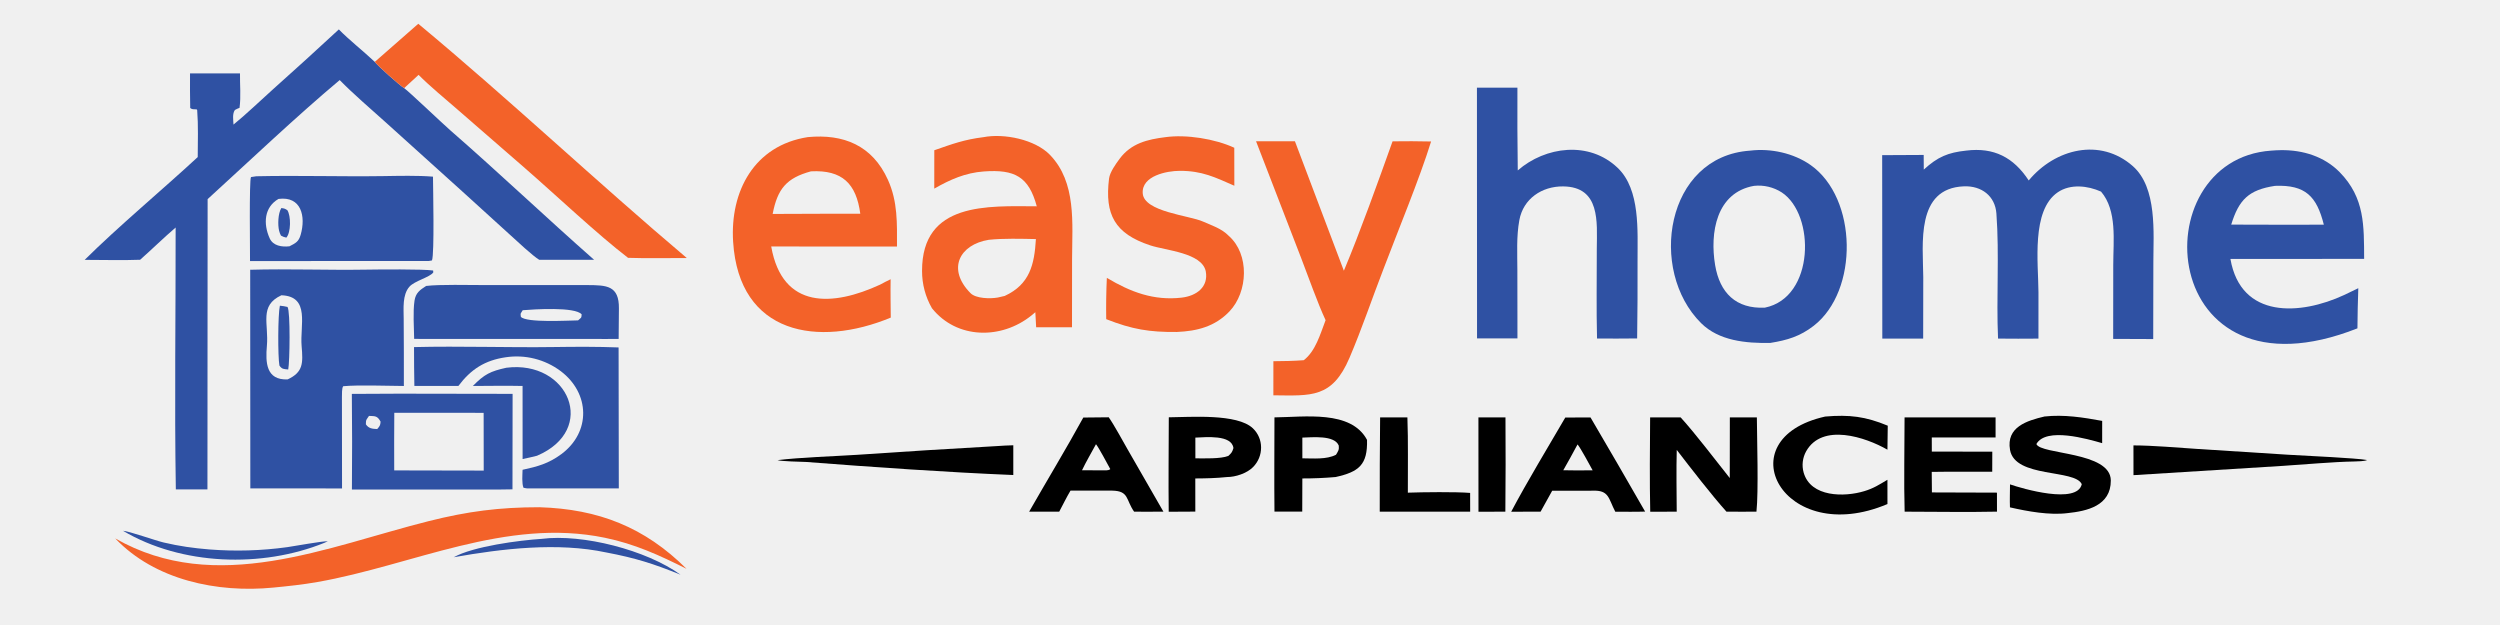
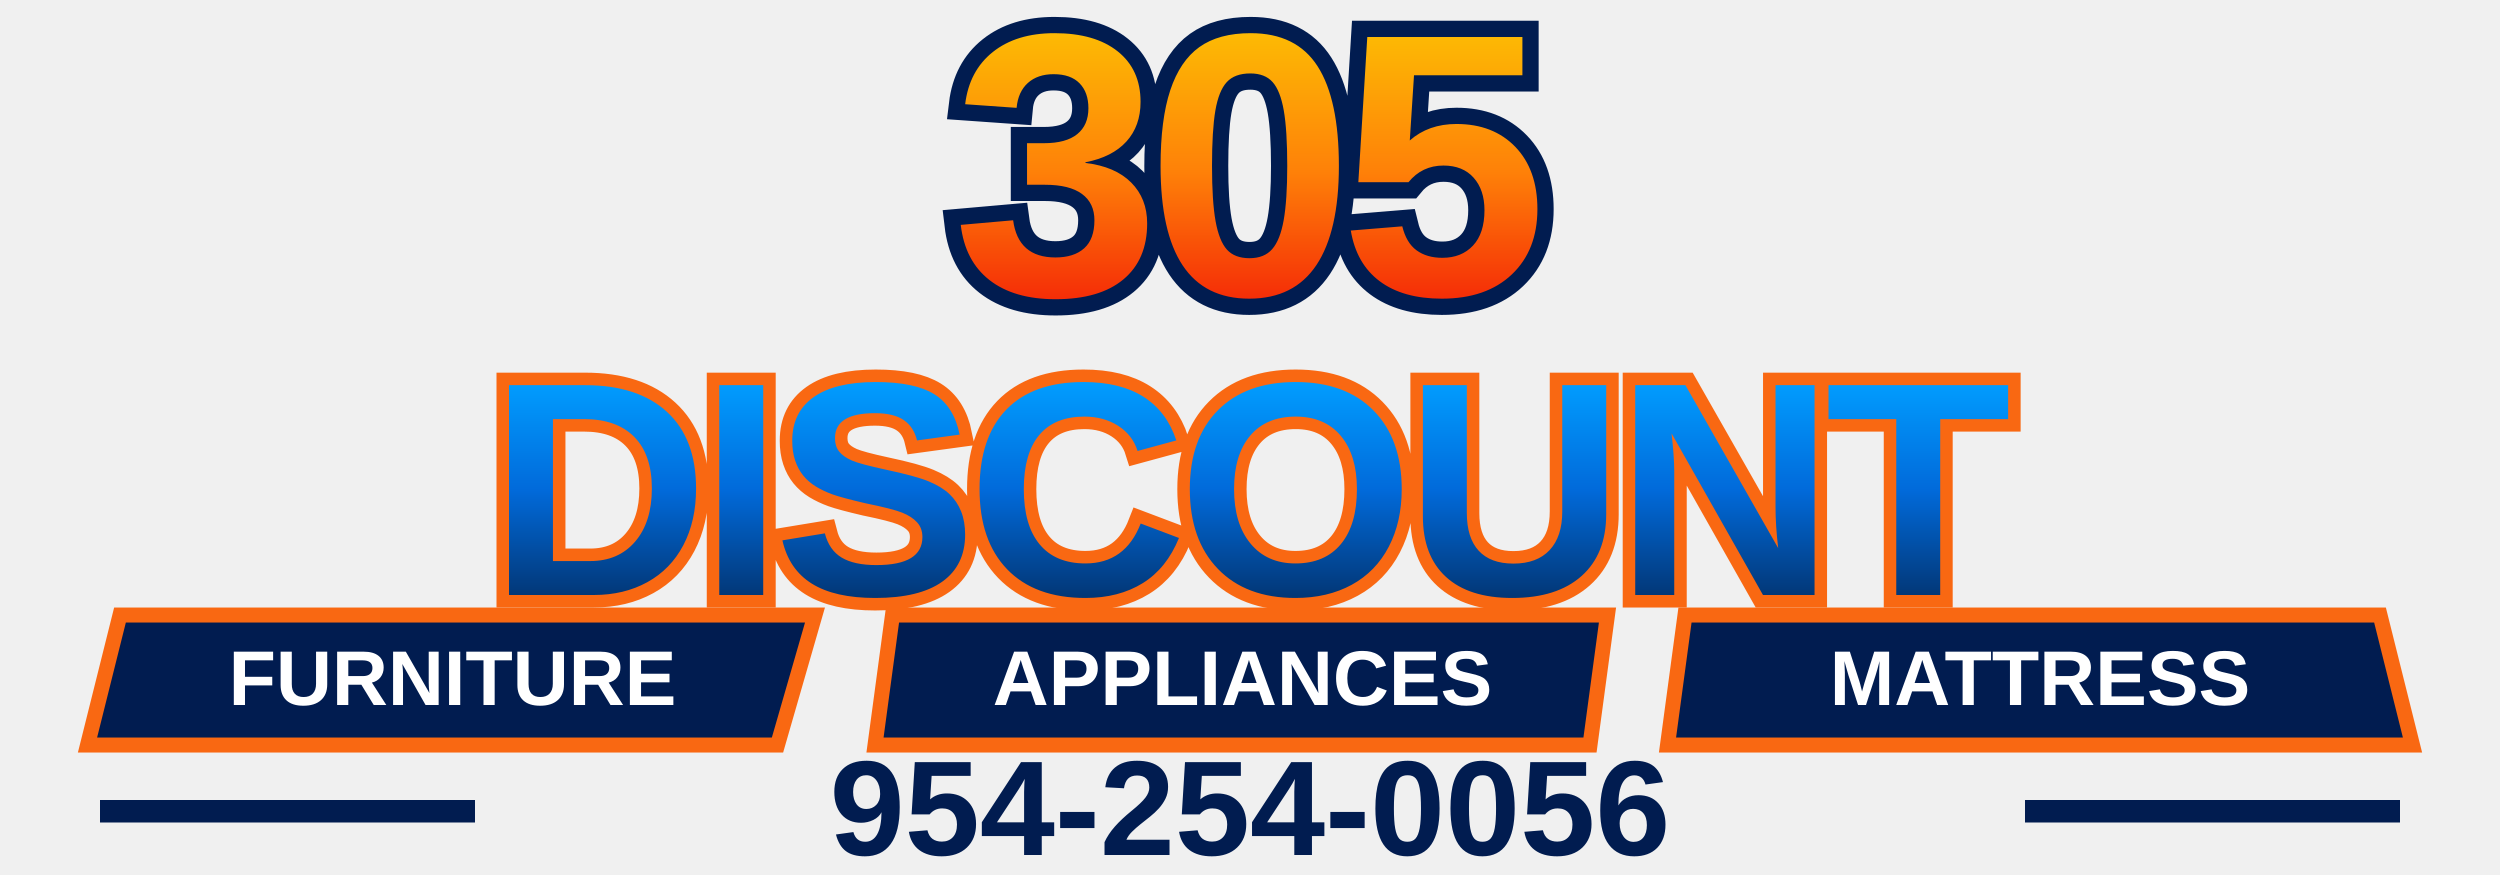
- <svg xmlns="http://www.w3.org/2000/svg" width="1600" height="400" viewBox="0 0 1600 400">
-   <path fill="#2F51A3" d="M216.871 18.817C222.748 24.996 233.05 33.129 239.861 39.607C241.901 42.274 255.599 54.499 258.655 56.407C261.146 58.029 283.593 79.392 288.112 83.328C319.176 110.388 349.325 139.075 380.245 166.291L345.132 166.293C340.828 163.674 330.947 154.39 326.849 150.67L296.142 122.765L246.982 78.414C237.618 69.985 226.061 60.108 217.409 51.242C189.844 74.332 159.551 103.116 132.877 127.443L132.764 313.218L112.533 313.214C111.613 258.031 112.485 200.96 112.408 145.613C105.187 151.789 97.051 159.717 89.692 166.248C78.806 166.689 65.287 166.31 54.196 166.311C75.37 145.272 104.034 121.356 126.544 100.534C126.594 90.588 126.954 80.354 126.201 70.478C126.113 69.317 123.463 70.682 121.734 69.113C121.592 61.732 121.552 54.349 121.615 46.967L153.593 46.996C153.493 54.444 154.269 61.513 153.313 69.015C152.152 69.408 151.411 69.825 150.336 70.392C148.625 72.745 149.273 76.715 149.441 79.737C157.309 73.346 166.823 64.247 174.629 57.224C188.831 44.556 202.912 31.753 216.871 18.817Z" />
-   <path fill="#2F51A3" d="M160.126 172.649C183.984 171.941 209.966 172.983 234.038 172.573C241.859 172.44 270.926 172.158 277.221 173.131L277.293 174.371C275.049 177.495 265.306 179.752 262.007 183.509C257.452 188.697 258.327 197.335 258.361 204.079C258.431 218.376 258.537 232.701 258.47 247.031C248.388 246.953 228.986 246.267 219.644 247.181C218.723 248.421 218.881 252.274 218.834 254.062L218.905 312.599L160.21 312.585L160.126 172.649ZM184.09 242.821C194.086 238.192 193.978 232.394 193.034 221.516C191.883 208.242 198.687 189.654 180.091 188.969C165.684 195.684 172.085 206.944 170.81 221.361C169.868 232.018 170.286 243.398 184.09 242.821Z" />
-   <path fill="#2F51A3" d="M179.118 195.648C181 195.802 182.164 196.044 184.013 196.442C185.922 199.179 185.448 231.992 184.461 236.469C181.464 236.158 180.523 236.328 178.832 233.975C177.761 228.037 177.848 201.359 179.118 195.648Z" />
-   <path fill="#2F51A3" d="M1120.07 96.411C1133.16 94.792 1147.89 97.951 1158.79 105.624C1188.88 126.811 1189.68 186.09 1160.76 208.517C1152.02 215.29 1143.82 217.726 1133 219.472C1117.42 219.77 1100.13 218.147 1088.72 206.818C1054.69 173.044 1065.92 100.092 1120.07 96.411ZM1129.5 196.898C1161.48 190.477 1161.87 137.323 1140.33 123.153C1135.07 119.767 1128.8 118.282 1122.58 118.945C1098.33 123.211 1094.24 149.09 1097.68 169.678C1100.65 187.437 1111.01 197.762 1129.5 196.898Z" />
-   <path fill="#2F51A3" d="M1298.38 115.492C1315.31 95.165 1344.1 87.964 1364.97 106.289C1380.71 120.115 1378.17 149.133 1378.15 167.821L1378.06 217L1352.43 216.896L1352.48 169.511C1352.49 154.063 1355.07 134.843 1344.68 122.639C1336.14 118.802 1325.06 117.545 1316.97 123.062C1299.93 134.69 1304.53 168.354 1304.62 187.109L1304.61 216.711C1295.99 216.796 1287.37 216.792 1278.75 216.699C1277.58 190.296 1279.64 163 1277.7 136.664C1276.88 125.413 1268.17 118.809 1256.88 119.256C1225.98 120.479 1230.7 155.939 1230.89 177.356C1230.93 190.465 1230.91 203.575 1230.83 216.684L1204.68 216.705L1204.59 99.299L1231.16 99.162L1231.22 108.55C1240.11 100.368 1246.77 97.617 1258.34 96.391C1276.16 94.162 1288.69 100.743 1298.38 115.492Z" />
-   <path fill="#2F51A3" d="M1453.54 96.403C1455.66 96.231 1457.78 96.127 1459.91 96.089C1473.85 95.958 1487.52 100.114 1497.41 110.21C1513.57 126.716 1512.91 144.523 1513.05 165.685L1427.47 165.72C1434.18 204.354 1472.37 201.743 1500.23 188.812L1509.31 184.444C1509.01 193.006 1508.82 201.572 1508.76 210.14C1380.51 260.78 1370.02 102.17 1453.54 96.403ZM1427.98 143.746L1462.11 143.834L1487.25 143.793C1482.7 125.708 1475.55 118.176 1456.04 118.942C1439.11 121.516 1432.89 127.82 1427.98 143.746Z" />
-   <path fill="#F36229" d="M629.382 87.791C642.564 85.215 662.421 89.243 671.969 99.115C689.009 116.734 686.208 142.941 686.124 165.648L686.079 209.441L663.134 209.446L662.615 199.822C661.775 200.55 660.921 201.263 660.054 201.961C640.965 217.297 612.459 217.281 596.438 197.258C592.265 190.002 590.084 181.773 590.115 173.403C590.006 129.09 632.297 131.907 663.531 132.034C658.431 113.123 649.542 108.282 629.649 109.729C617.874 110.586 608.079 114.894 597.93 120.723L597.949 96.158C609.584 92.102 617.164 89.303 629.382 87.791ZM643.017 189.395C659.121 181.973 662.015 169.219 662.975 153.01C653.612 152.813 642.083 152.496 632.828 153.473C614.108 156.509 605.835 172.135 621.126 187.613C624.558 191.087 633.668 191.316 638.653 190.405C640.12 190.125 641.576 189.788 643.017 189.395Z" />
-   <path fill="#F36229" d="M516.99 87.751C539.765 85.593 558.298 92.972 568.281 115.106C574.594 129.102 574.092 142.785 574.076 157.777L493.576 157.756C500.741 198.326 533.28 196.03 563.263 182.168C564.79 181.232 568.268 179.594 570.003 178.709C569.85 186.798 570.023 195.158 570.089 203.268C523.726 222.49 472.934 214.28 469.197 154.695C467.169 122.364 482.708 93.098 516.99 87.751ZM494.5 136.922L526.953 136.802L550.585 136.799C548.012 117.483 539.003 108.645 519.055 109.65C503.348 113.903 497.594 120.863 494.5 136.922Z" />
-   <path fill="#2F51A3" d="M945.239 56.095L971.148 56.114C971.057 73.767 971.13 91.42 971.368 109.071C989.04 93.675 1017.1 89.979 1035.36 107.482C1049.89 121.413 1047.97 147.857 1048.03 166.796C1048.1 183.399 1048.01 200.002 1047.77 216.604C1039.39 216.774 1030.52 216.651 1022.1 216.655C1021.62 197.997 1021.97 177.762 1021.95 158.984C1022.06 142.222 1024.34 119.519 1000.39 119.301C986.825 119.178 974.876 127.162 972.372 140.93C970.445 151.522 971.101 162.26 971.116 173.066L971.171 216.579L945.307 216.592L945.239 56.095Z" />
-   <path fill="#F36229" d="M803.865 90.394L828.745 90.395L860.075 173.275C870.379 148.759 882.183 115.811 891.238 90.455C899.459 90.325 907.682 90.356 915.902 90.55C908.603 114.153 894.409 148.394 885.46 172.068C878.117 191.011 871.667 210.304 863.673 229.018C852.577 254.99 839.159 253.218 814.953 253L814.97 231.181C821.702 231.117 827.698 231.039 834.407 230.53C841.987 224.679 844.917 213.931 848.381 204.918C843.268 193.958 837.289 176.957 832.846 165.428L803.865 90.394Z" />
-   <path fill="#2F51A3" d="M164.012 112.81C190.896 112.195 218.204 113.112 245.133 112.709C255.247 112.557 267.222 112.24 277.109 113.058C277.152 120.267 278.104 162.383 276.472 166.676L274.414 167.035L160.013 167.075C160.048 160.781 159.43 115.559 160.628 113.322L164.012 112.81ZM185.245 157.632C189.216 155.592 191.14 154.715 192.422 150.284C195.817 138.548 192.889 125.376 178.221 127.314C169.058 132.629 168.382 143.176 172.593 152.523C174.755 157.321 180.318 158.19 185.245 157.632Z" />
-   <path fill="#2F51A3" d="M180.047 133.156C181.976 133.404 182.217 133.471 183.872 134.489C186.285 138.109 186.241 148.819 183.256 152.082C181.646 151.733 181.296 151.55 179.822 150.801C179.296 149.818 178.895 148.773 178.628 147.69C177.694 143.876 177.921 136.615 180.047 133.156Z" />
-   <path fill="#2F51A3" d="M255.508 251.951L328.067 252.069L327.984 313.175C318.21 313.399 307.867 313.265 298.047 313.3L225.223 313.302C225.415 292.901 225.4 272.498 225.175 252.098L255.508 251.951ZM252.301 301.057L309.58 301.175L309.53 264.214L252.351 264.198C252.33 276.398 252.163 288.883 252.301 301.057ZM241.408 274.592C242.998 272.761 243.409 272.31 243.578 269.849C241.504 266.129 240.228 266.328 236.155 266.182C234.218 269.172 234.229 268.276 234.164 271.578C235.981 274.322 238.394 274.432 241.408 274.592Z" />
-   <path fill="#F36229" d="M745.769 87.795C759.174 85.901 777.621 88.857 789.94 94.565L789.98 118.872C777.626 113.463 769.398 109.303 755.017 109.335C746.876 109.353 730.528 112.467 731.349 123.782C732.206 135.594 761.165 137.877 769.9 141.785C775.522 144.301 781.81 146.201 786.443 150.985C799.793 162.754 798.751 186.809 786.859 199.292C777.591 209.02 766.13 211.923 753.169 212.462C735.588 212.627 724.59 210.796 707.982 204.268C707.84 195.451 707.972 186.632 708.379 177.824C723.502 186.889 738.467 192.555 756.29 190.482C765.773 189.38 773.555 183.651 771.681 173.571C769.113 161.726 746.213 160.373 736.1 157.02C713.437 149.506 706.955 137.32 709.785 114.312C710.288 110.222 714.13 104.879 716.637 101.518C723.959 91.702 734.379 89.218 745.769 87.795Z" />
-   <path fill="#F36229" d="M267.697 15.213C325.862 63.516 381.705 116.25 439.558 165.141C427.597 165.11 413.746 165.431 401.95 165.013C382.51 150.122 355.576 124.672 335.896 107.558L292.807 70.105C285.279 63.559 274.713 54.834 267.891 47.91L258.655 56.407C255.599 54.499 241.901 42.274 239.861 39.607L267.697 15.213Z" />
-   <path fill="#F36229" d="M345.246 324.626C382.998 325.789 412.556 337.365 439.375 364.043C422.07 355.374 406.254 348.102 387.015 344.143C323.924 331.157 264.024 361.792 203.132 372.5C193.798 374.141 184.3 375.152 174.891 376.06C139.101 379.567 99.206 371.304 73.737 344.586C138.318 381.52 209.431 349.82 274.444 333.505C299.401 327.242 319.522 324.632 345.246 324.626Z" />
-   <path fill="#2F51A3" d="M264.977 222.14C294.801 221.389 325.189 222.543 355.07 222.097C368.356 221.899 382.687 221.837 395.901 222.365L396.035 312.59L337.305 312.575C336.868 312.563 335.541 312.261 335.034 312.159C333.883 309.353 334.361 303.9 334.447 300.664C344.081 298.586 351.138 296.663 359.24 290.655C378.25 276.556 377.708 251.71 358.767 237.454C348.709 229.959 336.075 226.789 323.67 228.65C310.305 230.587 301.336 236.378 293.37 247.01L265.197 247.012C264.964 238.948 265.043 230.248 264.977 222.14Z" />
-   <path fill="#2F51A3" d="M272.746 183.007C281.147 181.947 300.631 182.449 309.691 182.442L376.088 182.453C388.113 182.534 396.273 182.649 396.103 197.421C396.029 203.823 396.018 210.478 395.935 216.904L388.767 216.94L265.059 216.896C264.935 209.439 264.232 199.544 265.285 192.448C266.029 187.434 268.792 185.534 272.746 183.007ZM369.971 205.042C372.286 202.916 372.014 203.809 372.264 201.196C368.009 196.207 341.554 197.963 334.543 198.543C332.947 201.206 333.05 200.217 333.368 202.798C337.003 206.702 363.56 205.104 369.971 205.042Z" />
-   <path d="M1056.08 267.15L1075.6 267.123C1085.39 277.877 1097.71 294.277 1107.05 305.953L1107.1 267.139L1124.39 267.139C1124.49 281.248 1125.51 314.615 1124.13 327.46C1117.85 327.579 1111.22 327.458 1104.92 327.448C1095.6 317.086 1081.77 299.185 1073.12 287.935C1072.78 300.881 1073.03 314.467 1073.1 327.465L1056.15 327.527C1055.72 307.897 1055.93 286.834 1056.08 267.15Z" />
-   <path d="M1218.92 267.142L1277.17 267.131L1277.17 279.958L1236.34 279.986L1236.36 289.031L1275.07 289.061L1275.03 301.905L1245.9 301.91L1236.31 302.016L1236.42 315.149L1278.05 315.288L1278.07 327.453C1258.94 327.881 1238.23 327.475 1218.97 327.465C1218.41 308.321 1218.93 286.502 1218.92 267.142Z" />
-   <path d="M693.314 267.229L709.583 267.064C713.176 272.172 718.558 282.201 721.868 287.951L744.578 327.451C738.425 327.564 732.013 327.472 725.836 327.476C720.428 319.805 722.675 314.246 711.914 314.006L685.141 313.968C682.832 317.799 680.061 323.405 677.897 327.467L658.662 327.45C670.042 307.513 682.319 287.303 693.314 267.229ZM692.487 300.956L704.883 301.023C707.027 300.97 709.326 301.368 710.586 300.221C708.836 297.052 703.303 286.594 701.433 284.285C698.721 289.294 694.854 295.944 692.487 300.956Z" />
-   <path d="M1001.78 267.223L1017.93 267.166C1029.68 287.188 1041.34 307.272 1052.88 327.417C1046.66 327.622 1040.04 327.505 1033.78 327.494C1029.29 318.904 1029.89 313.591 1019.17 314.048L993.405 314.066C990.89 318.514 988.412 322.982 985.97 327.47L967.161 327.499C977.507 307.963 990.566 286.516 1001.78 267.223ZM1000.5 300.953L1009.18 301.065L1019.29 301C1017.53 297.832 1011.54 286.597 1009.62 284.433C1006.67 289.814 1003.59 295.706 1000.5 300.953Z" />
-   <path d="M815.651 267.122C834.754 266.967 864.64 262.266 874.895 281.523C875.314 297.416 869.777 301.98 854.748 305.308C847.684 305.918 840.597 306.218 833.506 306.208L833.437 327.418L815.657 327.427C815.442 307.449 815.64 287.126 815.651 267.122ZM855.027 291.045C856.433 288.743 857.121 287.914 856.811 285.177C854.085 278.319 839.707 279.923 833.5 280.066L833.511 293.326C840.469 293.367 849.036 294.176 855.027 291.045Z" />
-   <path d="M1308.48 266.561C1320.9 265.191 1333.29 267.152 1345.4 269.376L1345.38 283.619C1336.19 280.979 1309.47 273.186 1303.29 284.178C1305.92 291.059 1350.8 288.889 1350.92 307.487C1351.01 323.842 1335.41 327.109 1323.33 328.386C1311.73 329.868 1297.65 327.284 1286.37 324.706C1286.19 320.124 1286.37 314.649 1286.41 309.998C1294.1 312.677 1329.38 323.024 1332.33 309.887C1328.01 300.129 1289.6 306.123 1286.42 287.934C1283.85 273.3 1297.26 269.209 1308.48 266.561Z" />
-   <path d="M748.028 267.076C761.706 266.986 791.788 264.53 801.841 274.119C805.186 277.3 807.084 281.712 807.093 286.328C807.132 291.072 805.262 295.632 801.905 298.983C797.999 302.923 790.743 305.316 785.341 305.307C777.938 306.048 772.429 306.16 764.988 306.213L765.007 327.427L747.972 327.519C747.734 307.534 747.982 287.095 748.028 267.076ZM765.045 293.341C770.78 293.341 781.192 293.746 786.135 291.792C788.174 289.878 788.579 289.464 789.403 286.768C788.324 278.07 771.747 279.81 765.026 280.069L765.045 293.341Z" />
-   <path d="M1168.13 266.59C1183.66 265.281 1193.93 266.532 1208.16 272.44L1207.96 287.804C1193.87 279.722 1166.25 270.557 1155.94 288.819C1153.62 292.98 1153.04 297.891 1154.34 302.473C1158.9 318.332 1180.45 318.21 1193.16 314.328C1199.07 312.566 1202.72 310.169 1207.96 307.05L1207.97 322.584C1141.13 350.9 1104.01 280.873 1168.13 266.59Z" />
-   <path fill="#2F51A3" d="M324.066 235.353C363.861 230.275 382.94 274.966 343.671 291.686C340.786 292.471 337.418 293.133 334.463 293.785L334.448 247.017C324.13 246.769 313.02 246.994 302.643 247.023C309.972 239.513 313.921 237.59 324.066 235.353Z" />
-   <path d="M883.275 267.146L900.736 267.147C901.305 282.431 900.963 299.859 901.022 315.307C910.626 314.962 931.657 314.715 940.886 315.468L940.909 327.482L883.032 327.478C882.996 307.367 883.077 287.256 883.275 267.146Z" />
-   <path d="M638.044 285.493C641.168 285.182 645.299 285.12 648.511 284.976L648.513 304.016C606.051 302.265 558.391 298.941 515.869 295.656C512.427 295.51 500.276 295.302 497.618 294.49C511.795 292.733 533.855 292.026 548.519 291.082C578.349 289.026 608.191 287.163 638.044 285.493Z" />
-   <path d="M1365.41 285.055C1377.77 285.083 1393.74 286.489 1406.32 287.321L1464.34 291.022C1472.7 291.586 1508.27 293.128 1514.94 294.415C1513.09 295.27 1509.05 295.247 1506.83 295.347C1493.03 295.57 1475.18 297.264 1461.11 298.15L1365.43 304.105L1365.41 285.055Z" />
-   <path d="M946.192 267.154L963.504 267.132C963.646 287.244 963.62 307.356 963.429 327.467L946.223 327.518L946.192 267.154Z" />
-   <path fill="#2F51A3" d="M346.68 344.869C372.74 341.55 413.65 351.964 435.555 367.824C418.05 360.709 406.815 357.154 388.091 353.59C356.898 346.912 321.416 351.122 290.366 356.636C302.929 349.648 332.243 345.804 346.68 344.869Z" />
-   <path fill="#2F51A3" d="M78.731 339.717C82.438 339.889 99.499 345.966 104.719 347.189C114.874 349.566 123.574 350.794 134.038 351.651C150.658 352.955 167.371 352.459 183.885 350.172C189.524 349.374 205.065 346.422 209.822 346.382L207.623 347.411C167.571 363.623 116.222 361.901 78.731 339.717Z" />
+ <svg xmlns="http://www.w3.org/2000/svg" width="1000" height="350" viewBox="0 0 1000 350" role="img" aria-labelledby="title desc">
+   <defs>
+     <linearGradient id="orange" x1="0" y1="0" x2="0" y2="1">
+       <stop offset="0" stop-color="#FDBA04" />
+       <stop offset=".52" stop-color="#FE8108" />
+       <stop offset="1" stop-color="#F52D07" />
+     </linearGradient>
+     <linearGradient id="blue" x1="0" y1="0" x2="0" y2="1">
+       <stop offset="0" stop-color="#019DFF" />
+       <stop offset=".5" stop-color="#016ADA" />
+       <stop offset="1" stop-color="#023675" />
+     </linearGradient>
+   </defs>
+   <g font-family="Arial Black,Impact,Arial,sans-serif" font-weight="900" text-anchor="middle" paint-order="stroke fill">
+     <text x="500" y="118" font-size="150" letter-spacing="-6" fill="url(#orange)" stroke="#011C50" stroke-width="13">305</text>
+     <text x="500" y="238" font-size="122" letter-spacing="-4" fill="url(#blue)" stroke="#F96812" stroke-width="10">DISCOUNT</text>
+   </g>
+   <g font-family="Arial Black,Arial,sans-serif" font-weight="900" font-size="31" text-anchor="middle">
+     <path d="M48 246h278l-15 52H35z" fill="#011C50" stroke="#F96812" stroke-width="6" />
+     <path d="M357 246h286l-7 52H350z" fill="#011C50" stroke="#F96812" stroke-width="6" />
+     <path d="M674 246h278l13 52H667z" fill="#011C50" stroke="#F96812" stroke-width="6" />
+     <text x="181" y="282" fill="#fff">FURNITURE</text>
+     <text x="497" y="282" fill="#fff">APPLIANCES</text>
+     <text x="816" y="282" fill="#fff">MATTRESS</text>
+   </g>
+   <g fill="#011C50">
+     <rect x="40" y="320" width="150" height="9" />
+     <rect x="810" y="320" width="150" height="9" />
+   </g>
+   <text x="500" y="342" font-family="Arial Black,Impact,Arial,sans-serif" font-size="54" font-weight="900" text-anchor="middle" fill="#011C50">954-254-0056</text>
</svg>
